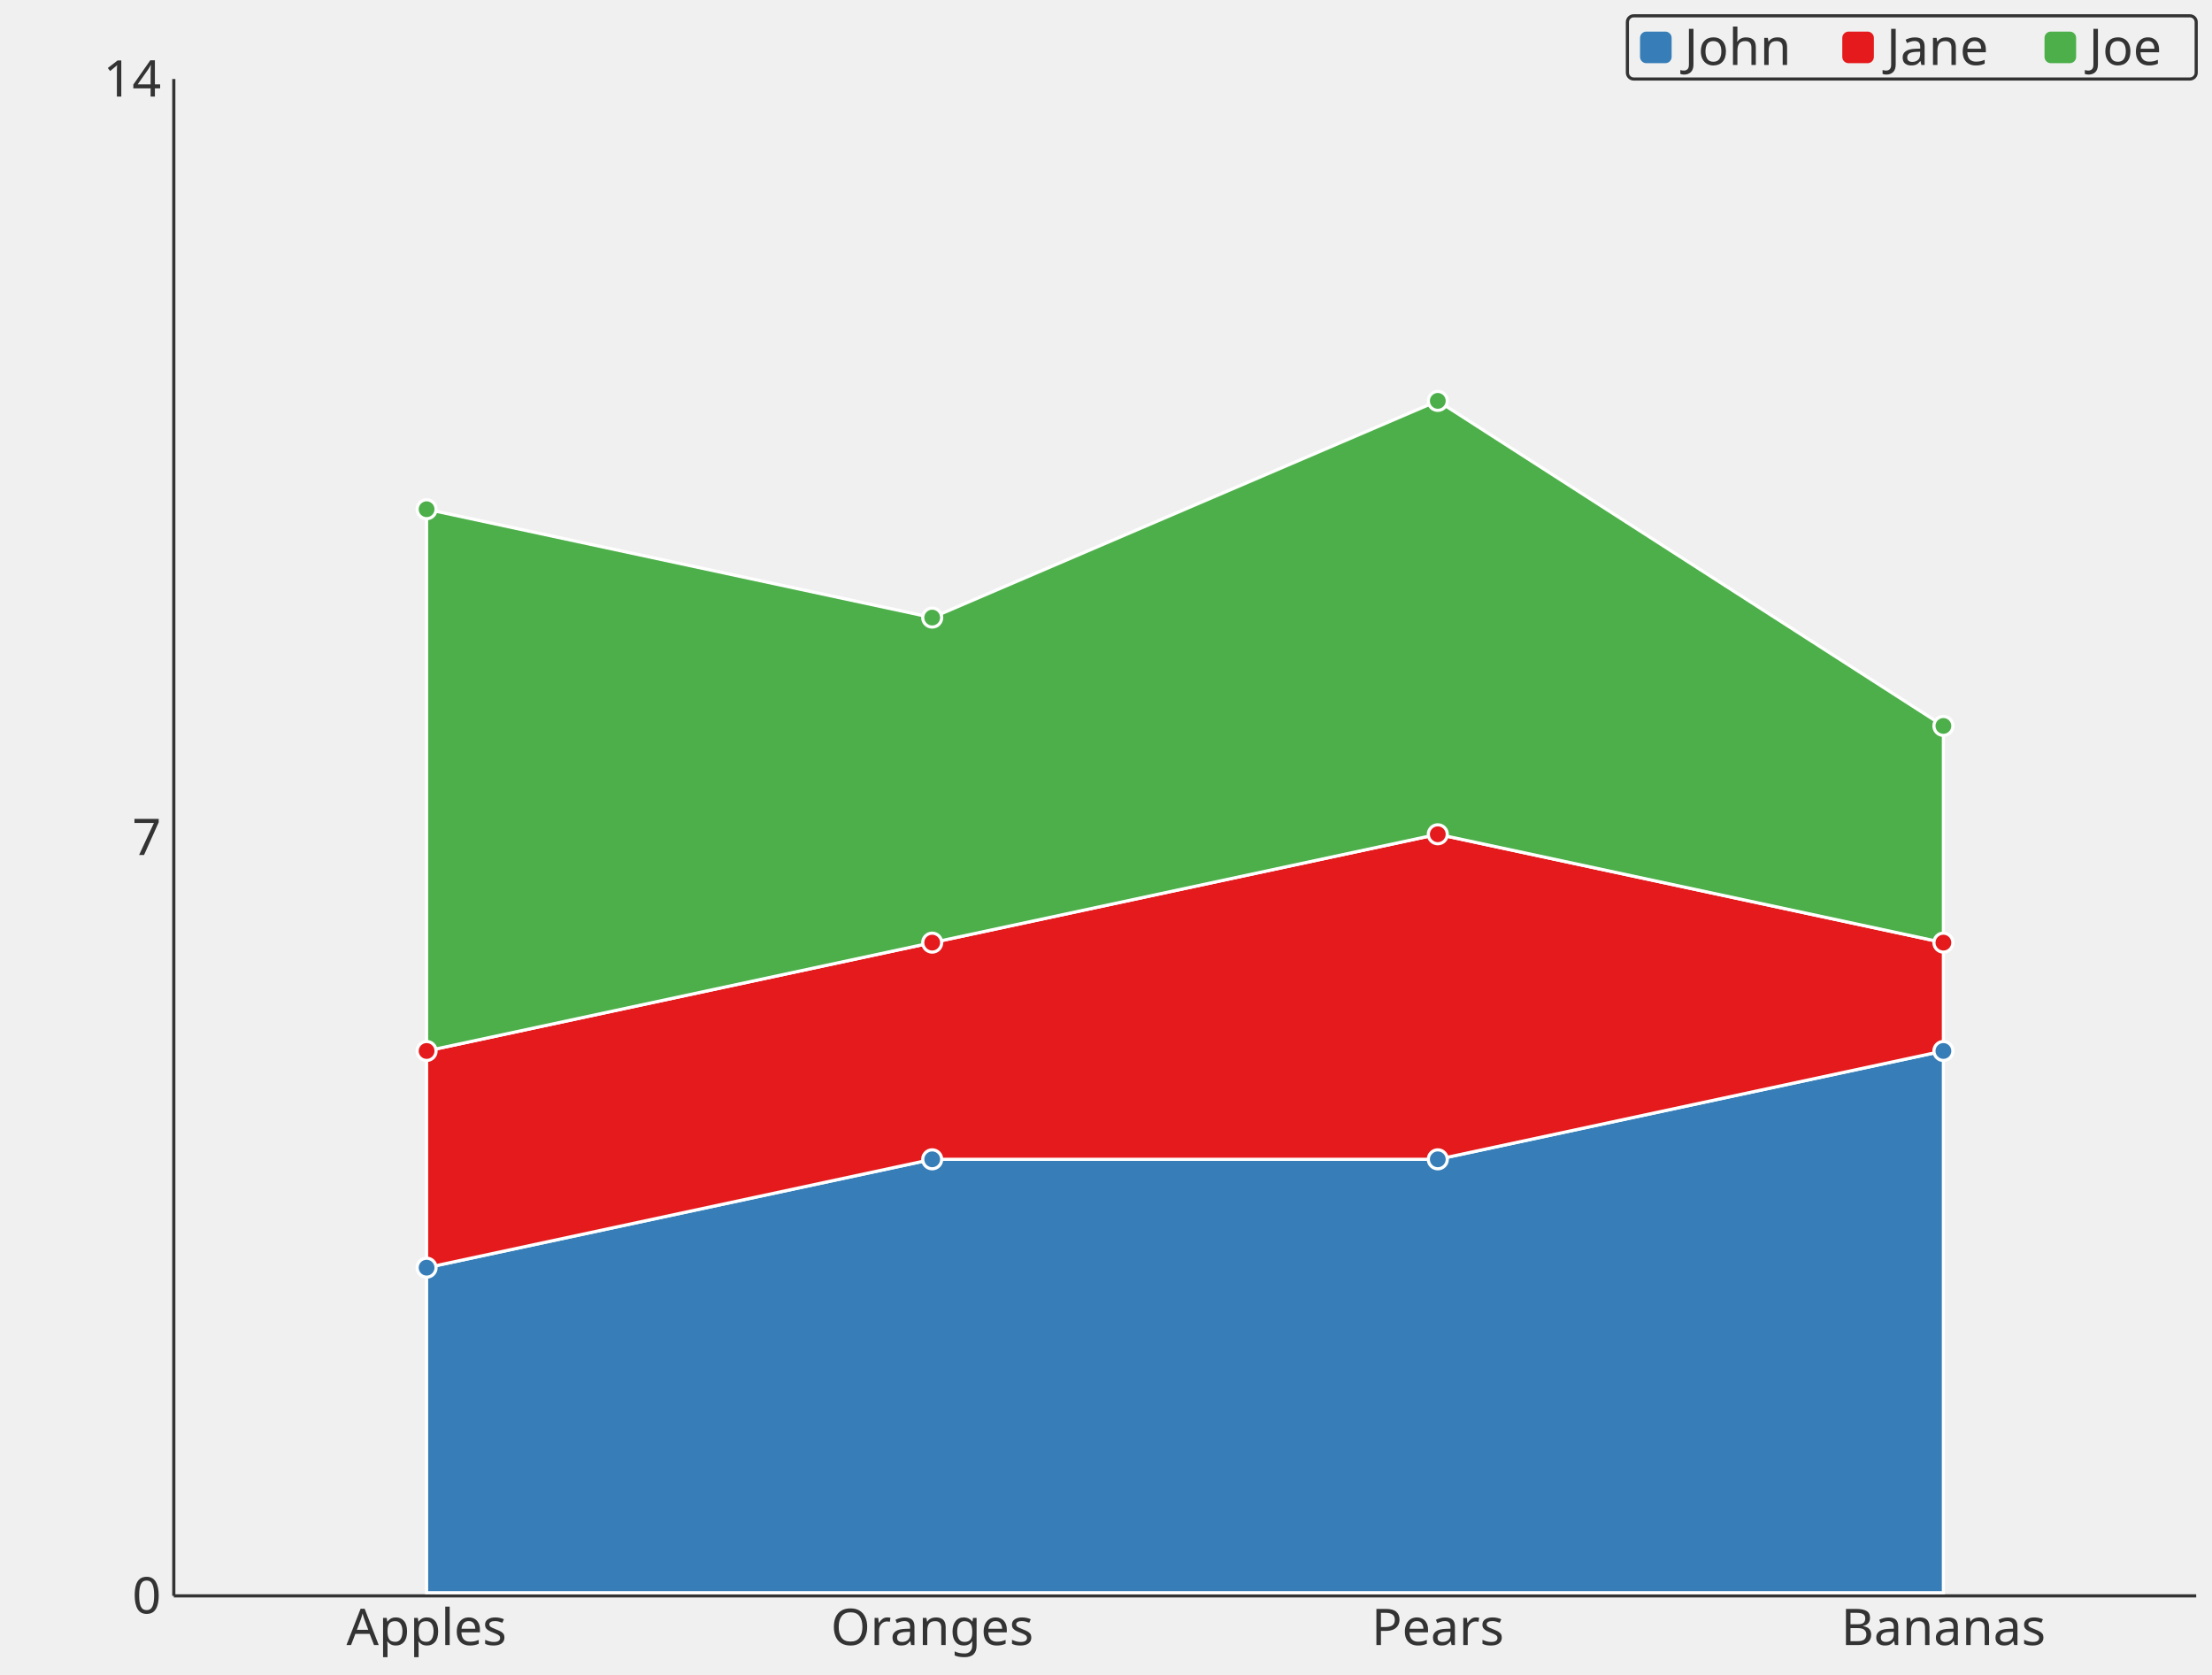
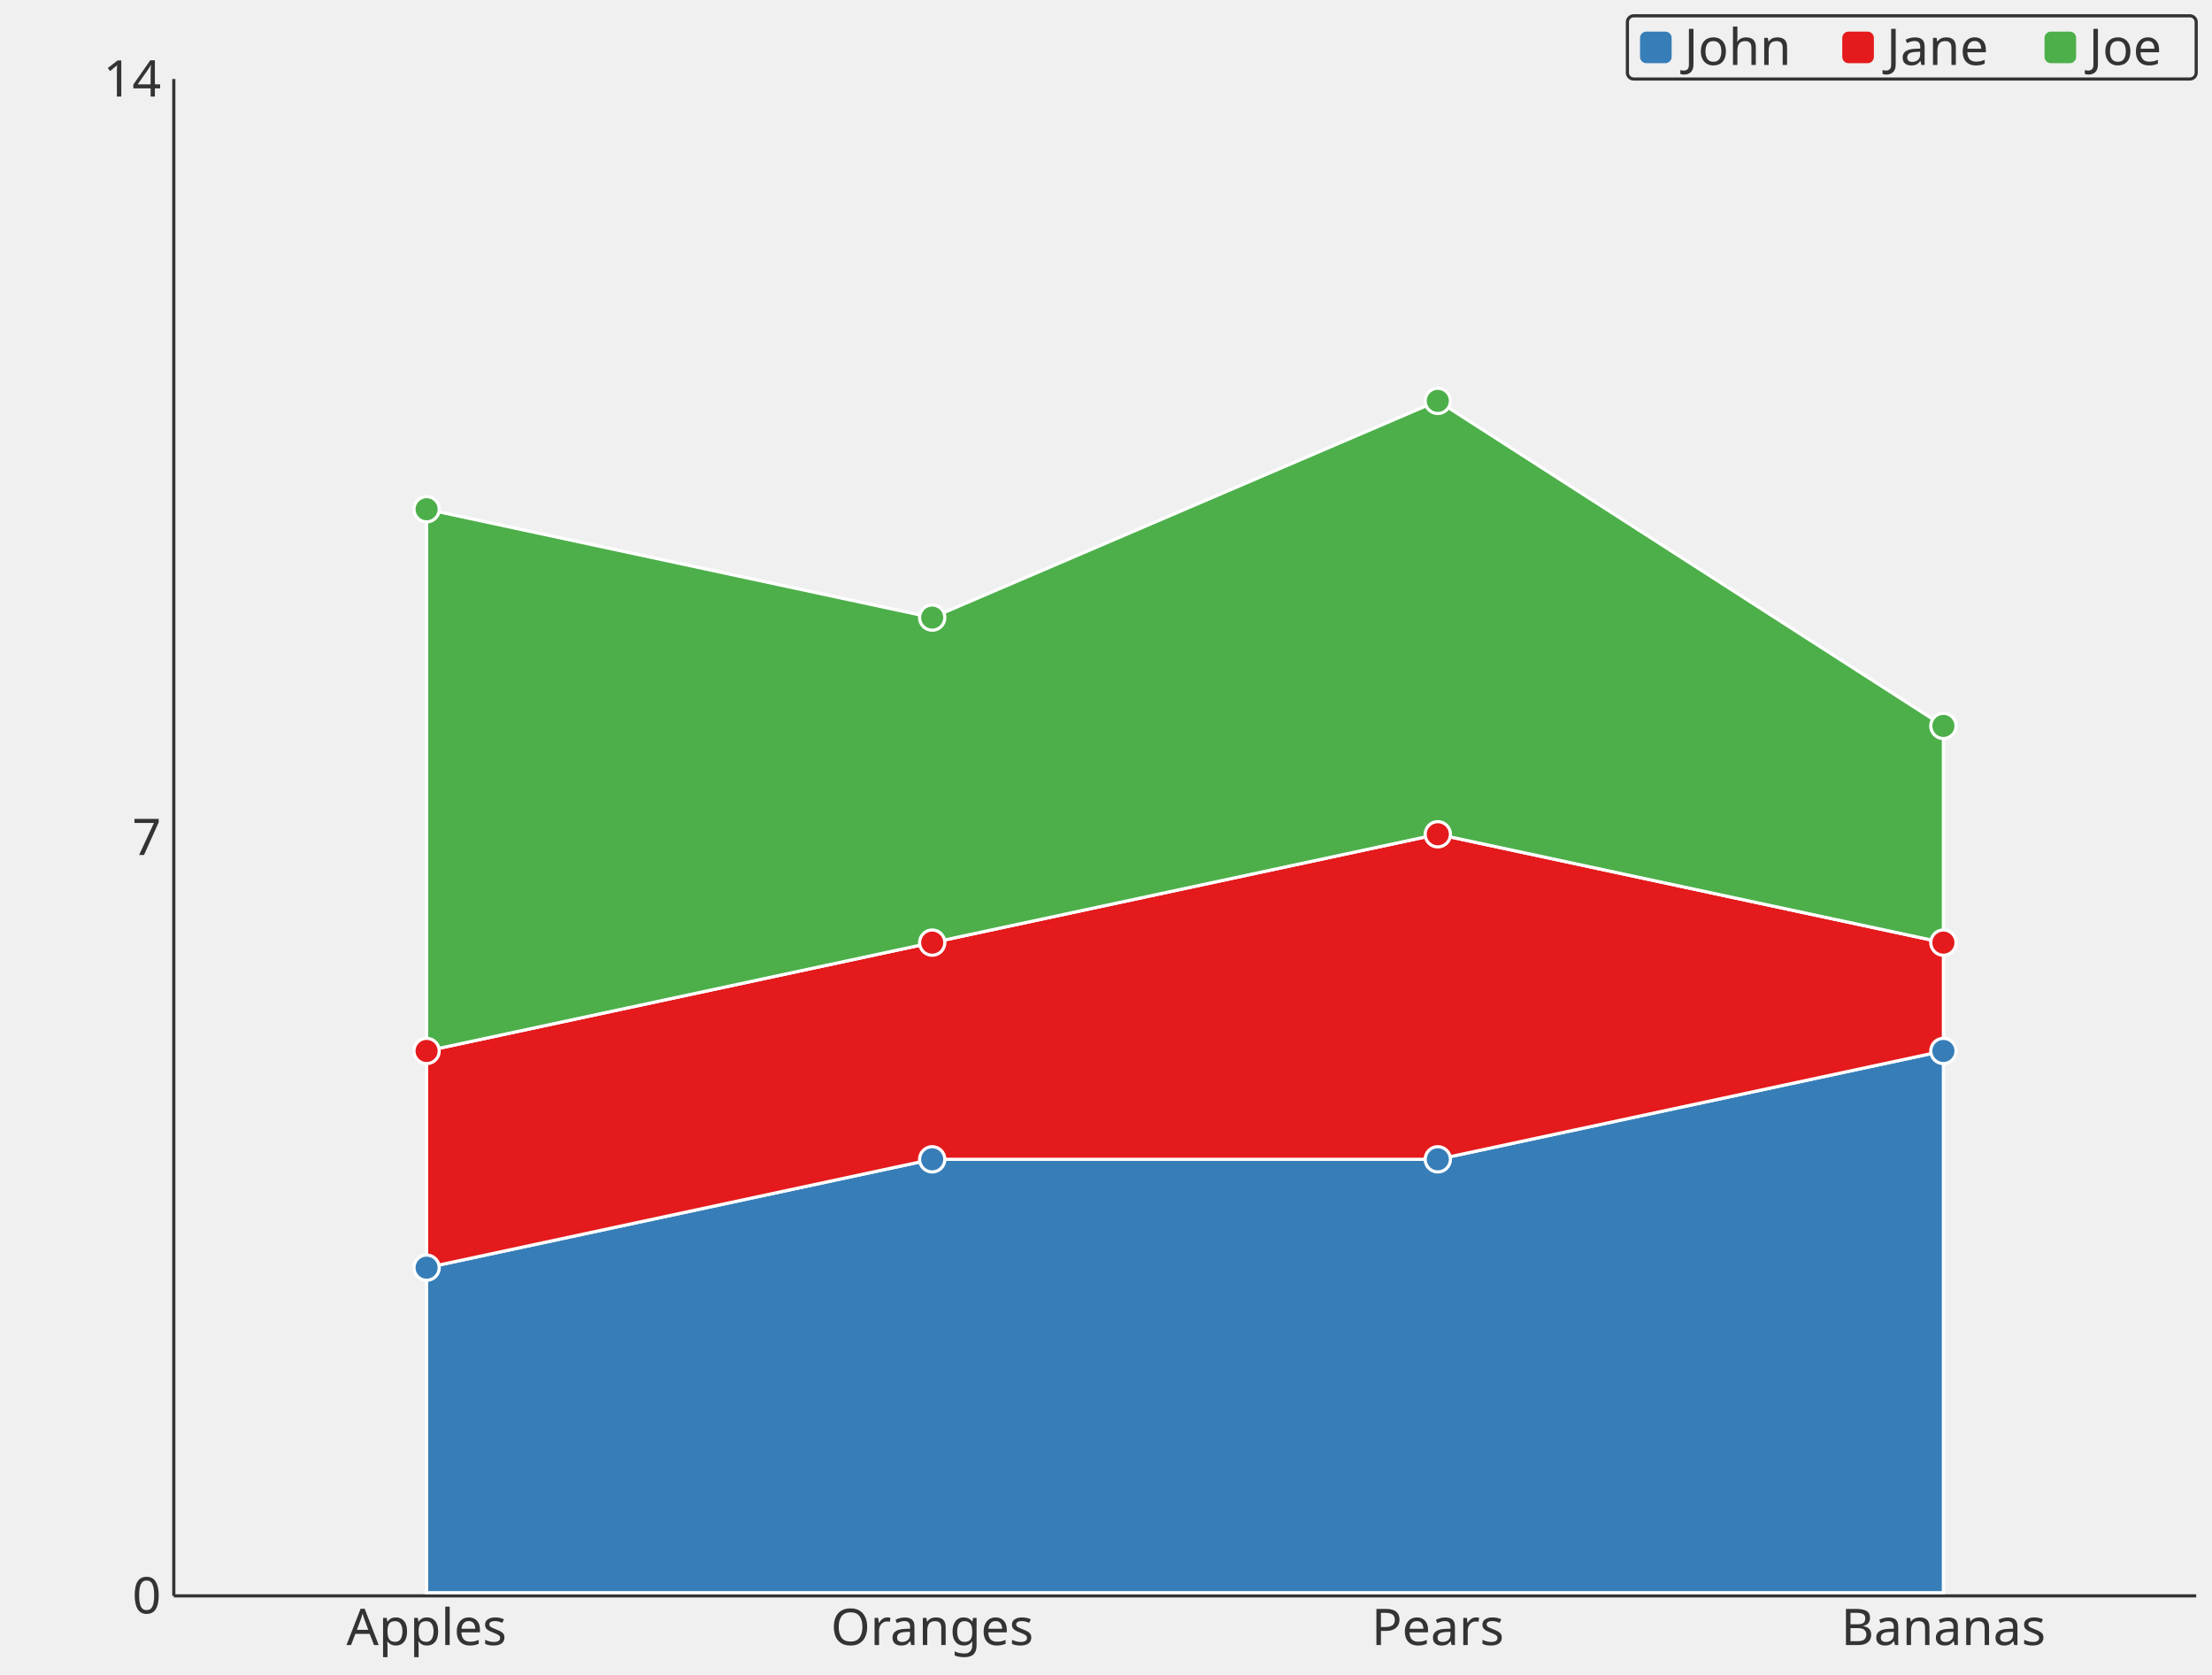
<svg xmlns="http://www.w3.org/2000/svg" font-family="sans-serif" font-size="16" viewBox="-55 -25 700 530">
  <style>
		@media (prefers-color-scheme: dark) {
			[fill="#333"] {fill: white}
			[stroke="#333"] {stroke: white}
		}
	</style>
  <g role="table">
    <line stroke="#333" x1="0" x2="0" y1="0" y2="480" />
    <line stroke="#333" x1="0" x2="640" y1="480" y2="480" />
    <g aria-hidden="true">
      <text dominant-baseline="middle" fill="#333" text-anchor="end" x="-4" y="480">0</text>
      <text dominant-baseline="middle" fill="#333" text-anchor="end" x="-4" y="240">7</text>
      <text dominant-baseline="middle" fill="#333" text-anchor="end" x="-4" y="0">14</text>
    </g>
    <g role="row">
      <text dominant-baseline="middle" fill="#333" role="columnheader" text-anchor="middle" x="80" y="490">Apples</text>
      <text dominant-baseline="middle" fill="#333" role="columnheader" text-anchor="middle" x="240" y="490">Oranges</text>
      <text dominant-baseline="middle" fill="#333" role="columnheader" text-anchor="middle" x="400" y="490">Pears</text>
      <text dominant-baseline="middle" fill="#333" role="columnheader" text-anchor="middle" x="560" y="490">Bananas</text>
    </g>
    <g aria-hidden="true">
      <rect fill="none" height="20" rx="2" ry="2" stroke="#333" width="180" x="460" y="-20" />
      <rect fill="#377eb8" height="10" rx="2" ry="2" width="10" x="464" y="-15" />
      <text dominant-baseline="middle" fill="#333" x="478" y="-10">John</text>
      <rect fill="#e41a1c" height="10" rx="2" ry="2" width="10" x="528" y="-15" />
      <text dominant-baseline="middle" fill="#333" x="542" y="-10">Jane</text>
      <rect fill="#4daf4a" height="10" rx="2" ry="2" width="10" x="592" y="-15" />
      <text dominant-baseline="middle" fill="#333" x="606" y="-10">Joe</text>
    </g>
    <polygon fill="#377eb8" points="80,376.143 240,341.857 400,341.857 560,307.571 560,479 400,479 240,479 80,479" stroke="white" />
    <polygon fill="#e41a1c" points="80,307.571 240,273.286 400,239 560,273.286 560,307.571 400,341.857 240,341.857 80,376.143" stroke="white" />
    <polygon fill="#4daf4a" points="80,136.143 240,170.429 400,101.857 560,204.714 560,273.286 400,239 240,273.286 80,307.571" stroke="white" />
    <g fill="#377eb8" role="row" stroke="white">
-       <circle cx="80" cy="376.143" r="3" role="cell">
+       <circle cx="80" cy="376.143" r="4" role="cell">
				</circle>
-       <circle cx="240" cy="341.857" r="3" role="cell">
+       <circle cx="240" cy="341.857" r="4" role="cell">
				</circle>
-       <circle cx="400" cy="341.857" r="3" role="cell">
+       <circle cx="400" cy="341.857" r="4" role="cell">
				</circle>
-       <circle cx="560" cy="307.571" r="3" role="cell">
+       <circle cx="560" cy="307.571" r="4" role="cell">
				</circle>
    </g>
    <g fill="#e41a1c" role="row" stroke="white">
-       <circle cx="80" cy="307.571" r="3" role="cell">
+       <circle cx="80" cy="307.571" r="4" role="cell">
				</circle>
-       <circle cx="240" cy="273.286" r="3" role="cell">
+       <circle cx="240" cy="273.286" r="4" role="cell">
				</circle>
-       <circle cx="400" cy="239" r="3" role="cell">
+       <circle cx="400" cy="239" r="4" role="cell">
				</circle>
-       <circle cx="560" cy="273.286" r="3" role="cell">
+       <circle cx="560" cy="273.286" r="4" role="cell">
				</circle>
    </g>
    <g fill="#4daf4a" role="row" stroke="white">
-       <circle cx="80" cy="136.143" r="3" role="cell">
+       <circle cx="80" cy="136.143" r="4" role="cell">
				</circle>
-       <circle cx="240" cy="170.429" r="3" role="cell">
+       <circle cx="240" cy="170.429" r="4" role="cell">
				</circle>
-       <circle cx="400" cy="101.857" r="3" role="cell">
+       <circle cx="400" cy="101.857" r="4" role="cell">
				</circle>
-       <circle cx="560" cy="204.714" r="3" role="cell">
+       <circle cx="560" cy="204.714" r="4" role="cell">
				</circle>
    </g>
  </g>
</svg>
